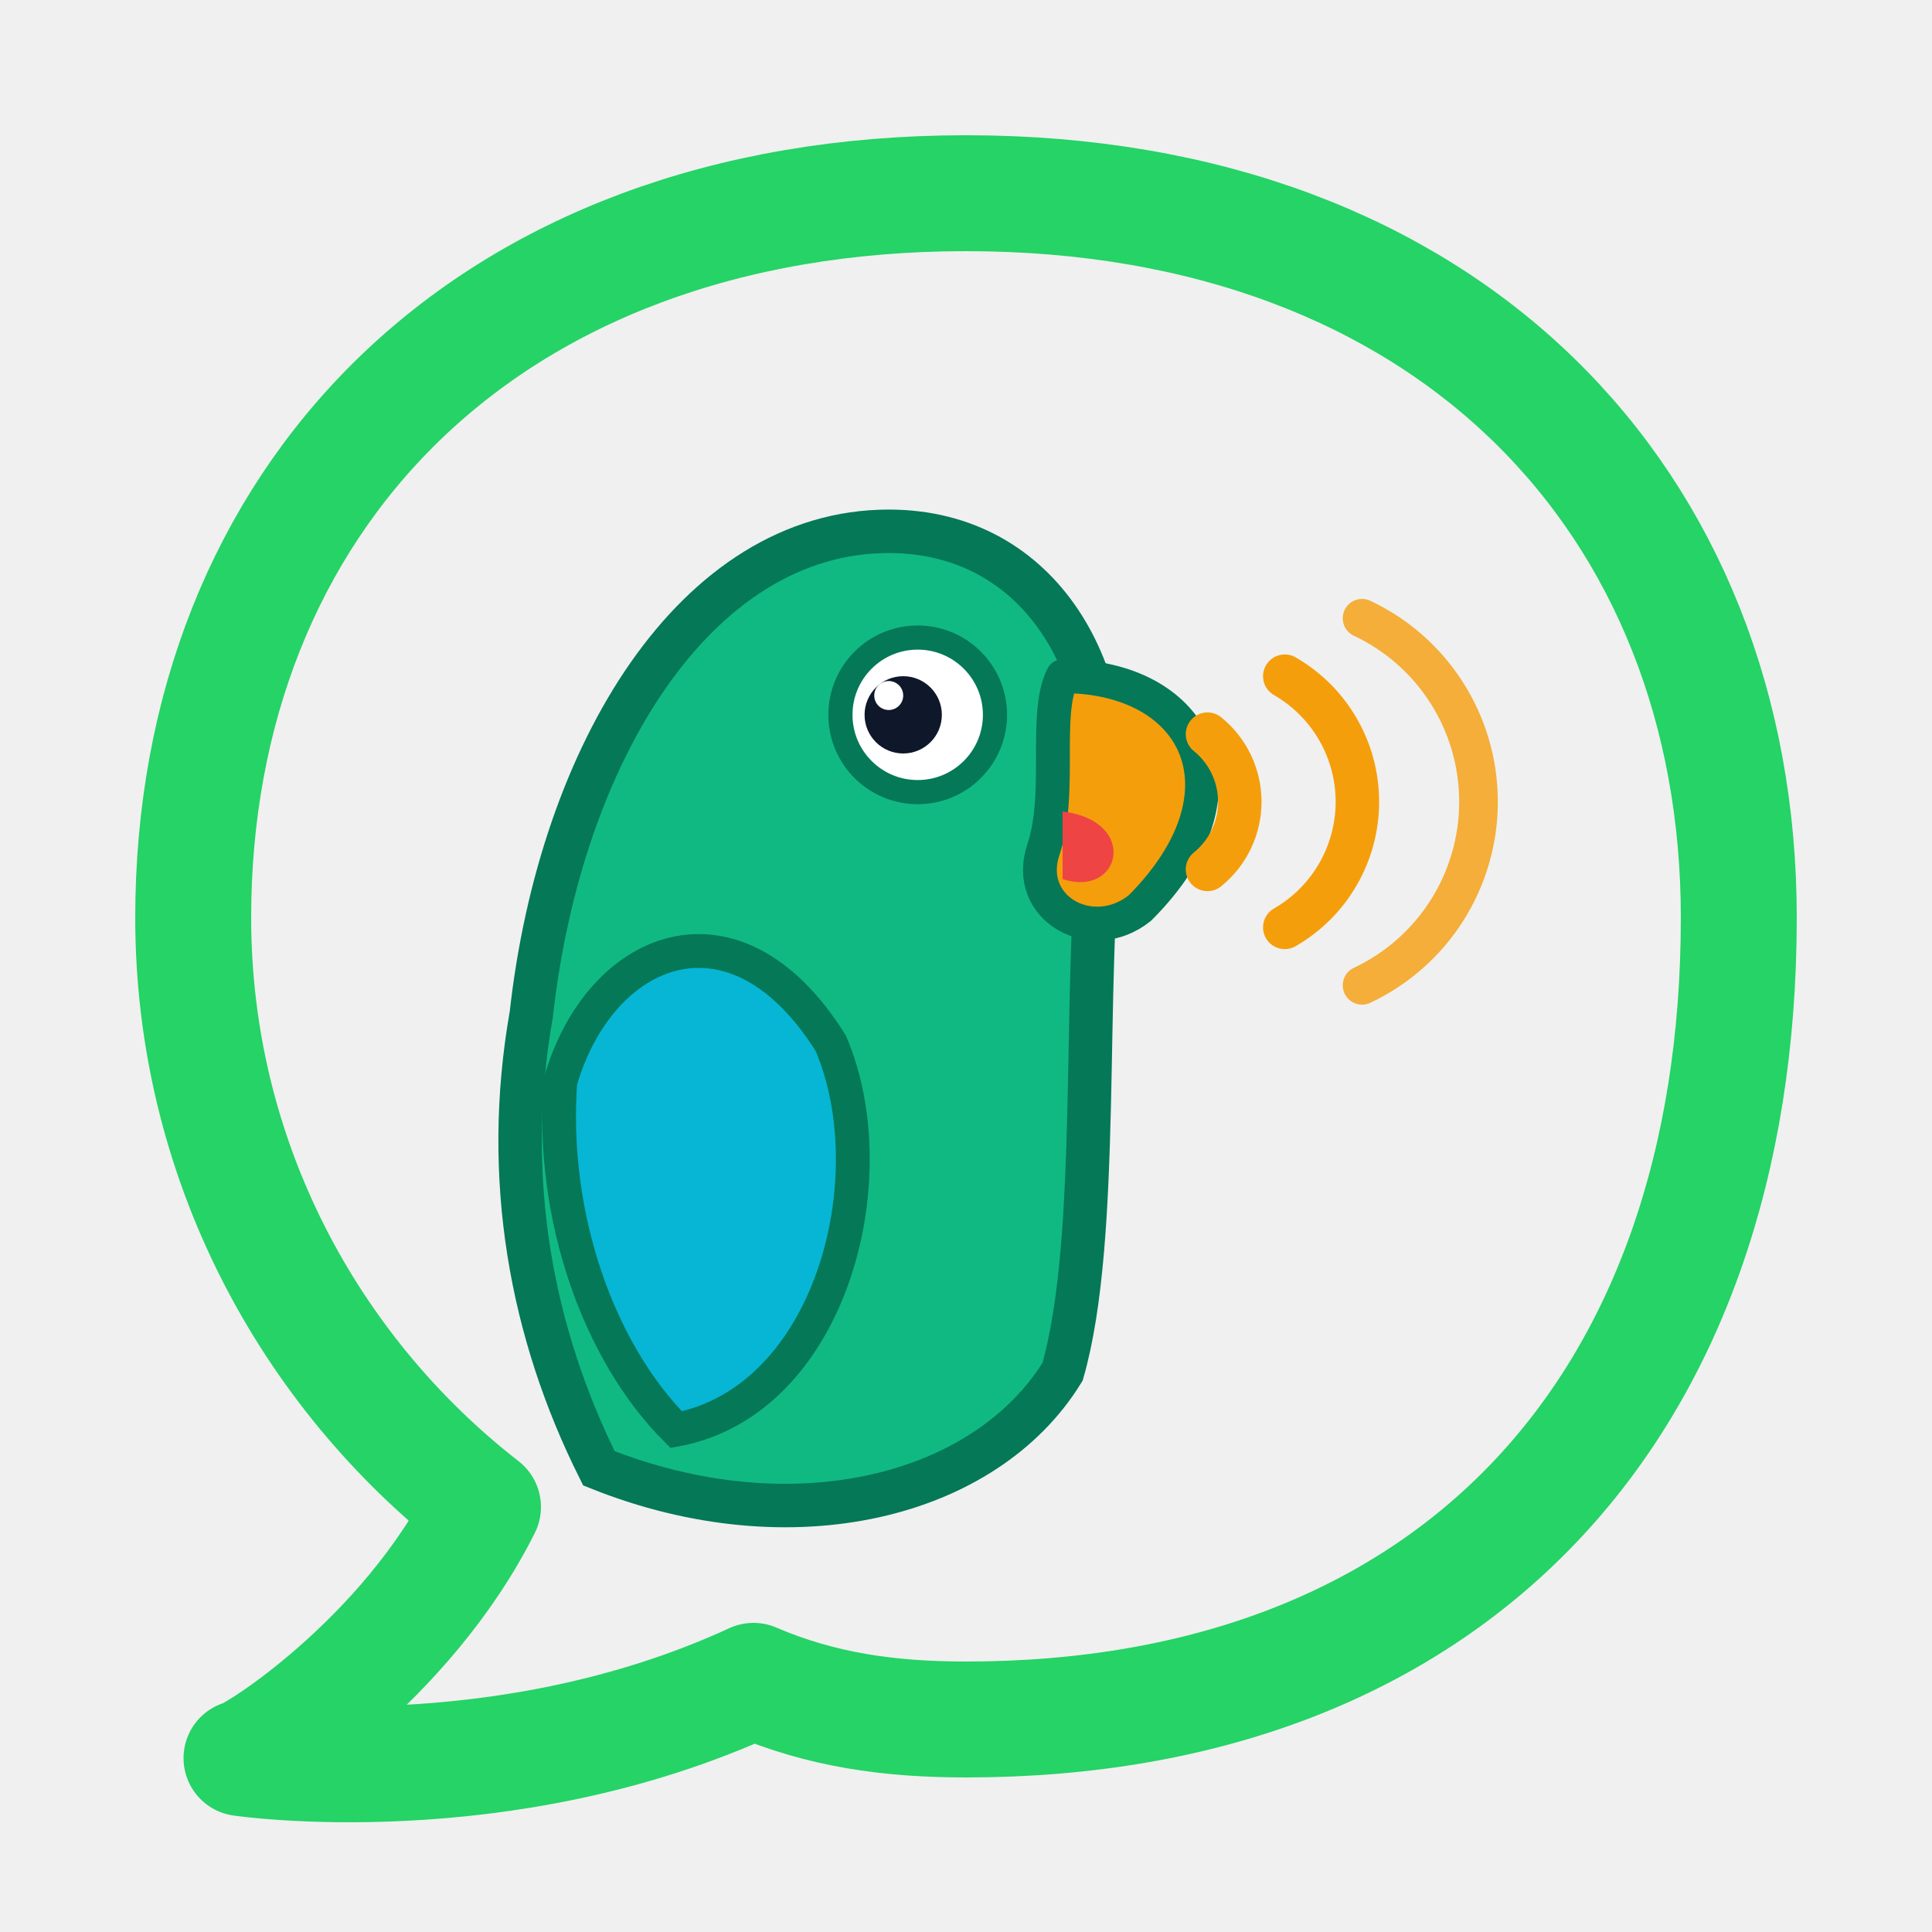
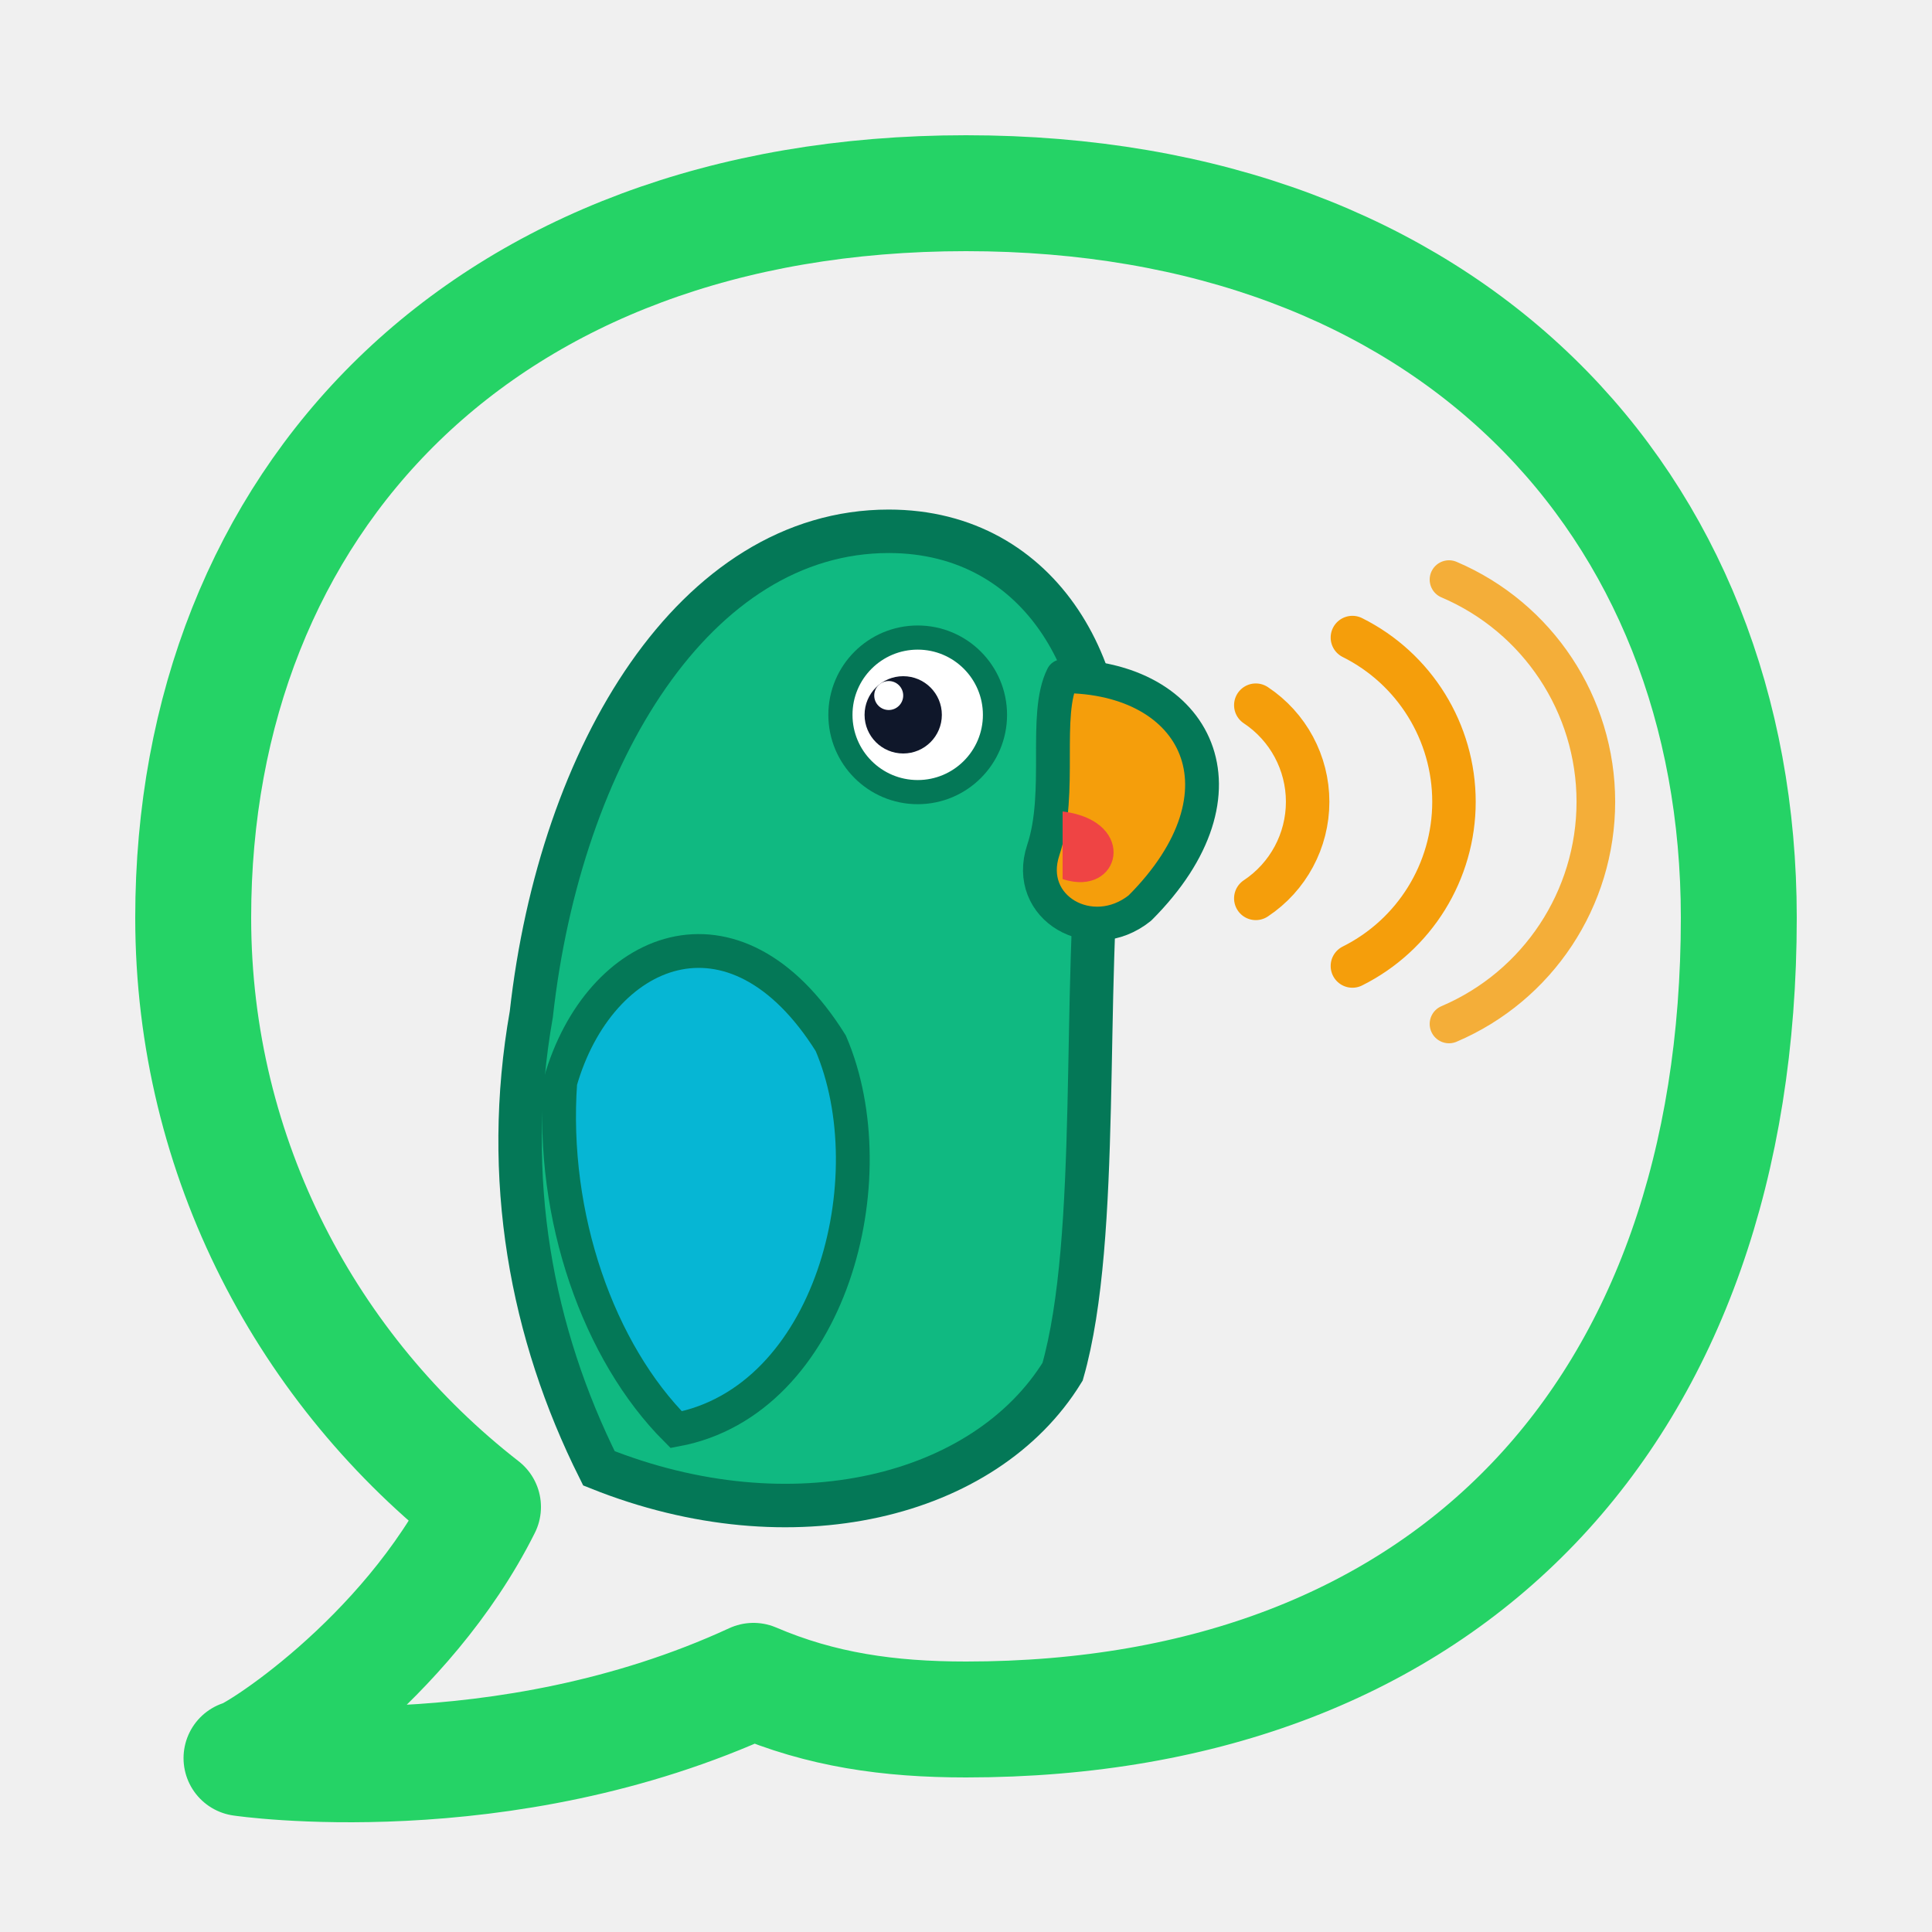
<svg xmlns="http://www.w3.org/2000/svg" viewBox="0 0 200 200" fill="none">
  <path d="M 100 20 C 50 20 20 52 20 95 C 20 120 32 142 50 156 C 42 172 26 182 25 182 C 25 182 52 186 78 174 C 85 177 92 178 100 178 C 150 178 180 146 180 95 C 180 52 150 20 100 20 Z" fill="none" stroke="#25D366" stroke-width="12" stroke-linecap="round" stroke-linejoin="round" />
  <path d="M 62 152 C 55 138 52 122 55 105 C 58 78 72 55 92 55 C 108 55 116 70 114 85 C 112 102 114 128 110 142 C 102 155 82 160 62 152 Z" fill="#10B981" stroke="#047857" stroke-width="4.5" />
  <path d="M 58 112 C 62 98 76 92 86 108 C 92 122 86 145 70 148 C 62 140 57 126 58 112 Z" fill="#06B6D4" stroke="#047857" stroke-width="3.5" />
  <circle cx="95" cy="74" r="8" fill="#FFFFFF" stroke="#047857" stroke-width="2.5" />
  <circle cx="93.5" cy="74" r="4" fill="#0F172A" />
  <circle cx="92" cy="72" r="1.5" fill="#FFFFFF" />
  <path d="M 110 70 C 124 70 130 82 118 94 C 113 98 106 94 108 88 C 110 82 108 74 110 70 Z" fill="#F59E0B" stroke="#047857" stroke-width="3.5" stroke-linejoin="round" />
  <path d="M 110 84 C 118 85 116 93 110 91 Z" fill="#EF4444" />
-   <path d="M 125 76 A 9 9 0 0 1 125 90" fill="none" stroke="#F59E0B" stroke-width="4.5" stroke-linecap="round" />
-   <path d="M 133 70 A 15 15 0 0 1 133 96" fill="none" stroke="#F59E0B" stroke-width="4.5" stroke-linecap="round" />
-   <path d="M 141 64 A 21 21 0 0 1 141 102" fill="none" stroke="#F59E0B" stroke-width="4" stroke-linecap="round" opacity="0.8" />
+   <path d="M 130 73 A 12 12 0 0 1 130 93" fill="none" stroke="#F59E0B" stroke-width="4.5" stroke-linecap="round" />
+   <path d="M 140 66 A 19 19 0 0 1 140 100" fill="none" stroke="#F59E0B" stroke-width="4.5" stroke-linecap="round" />
+   <path d="M 150 60 A 25 25 0 0 1 150 106" fill="none" stroke="#F59E0B" stroke-width="4" stroke-linecap="round" opacity="0.8" />
</svg>
